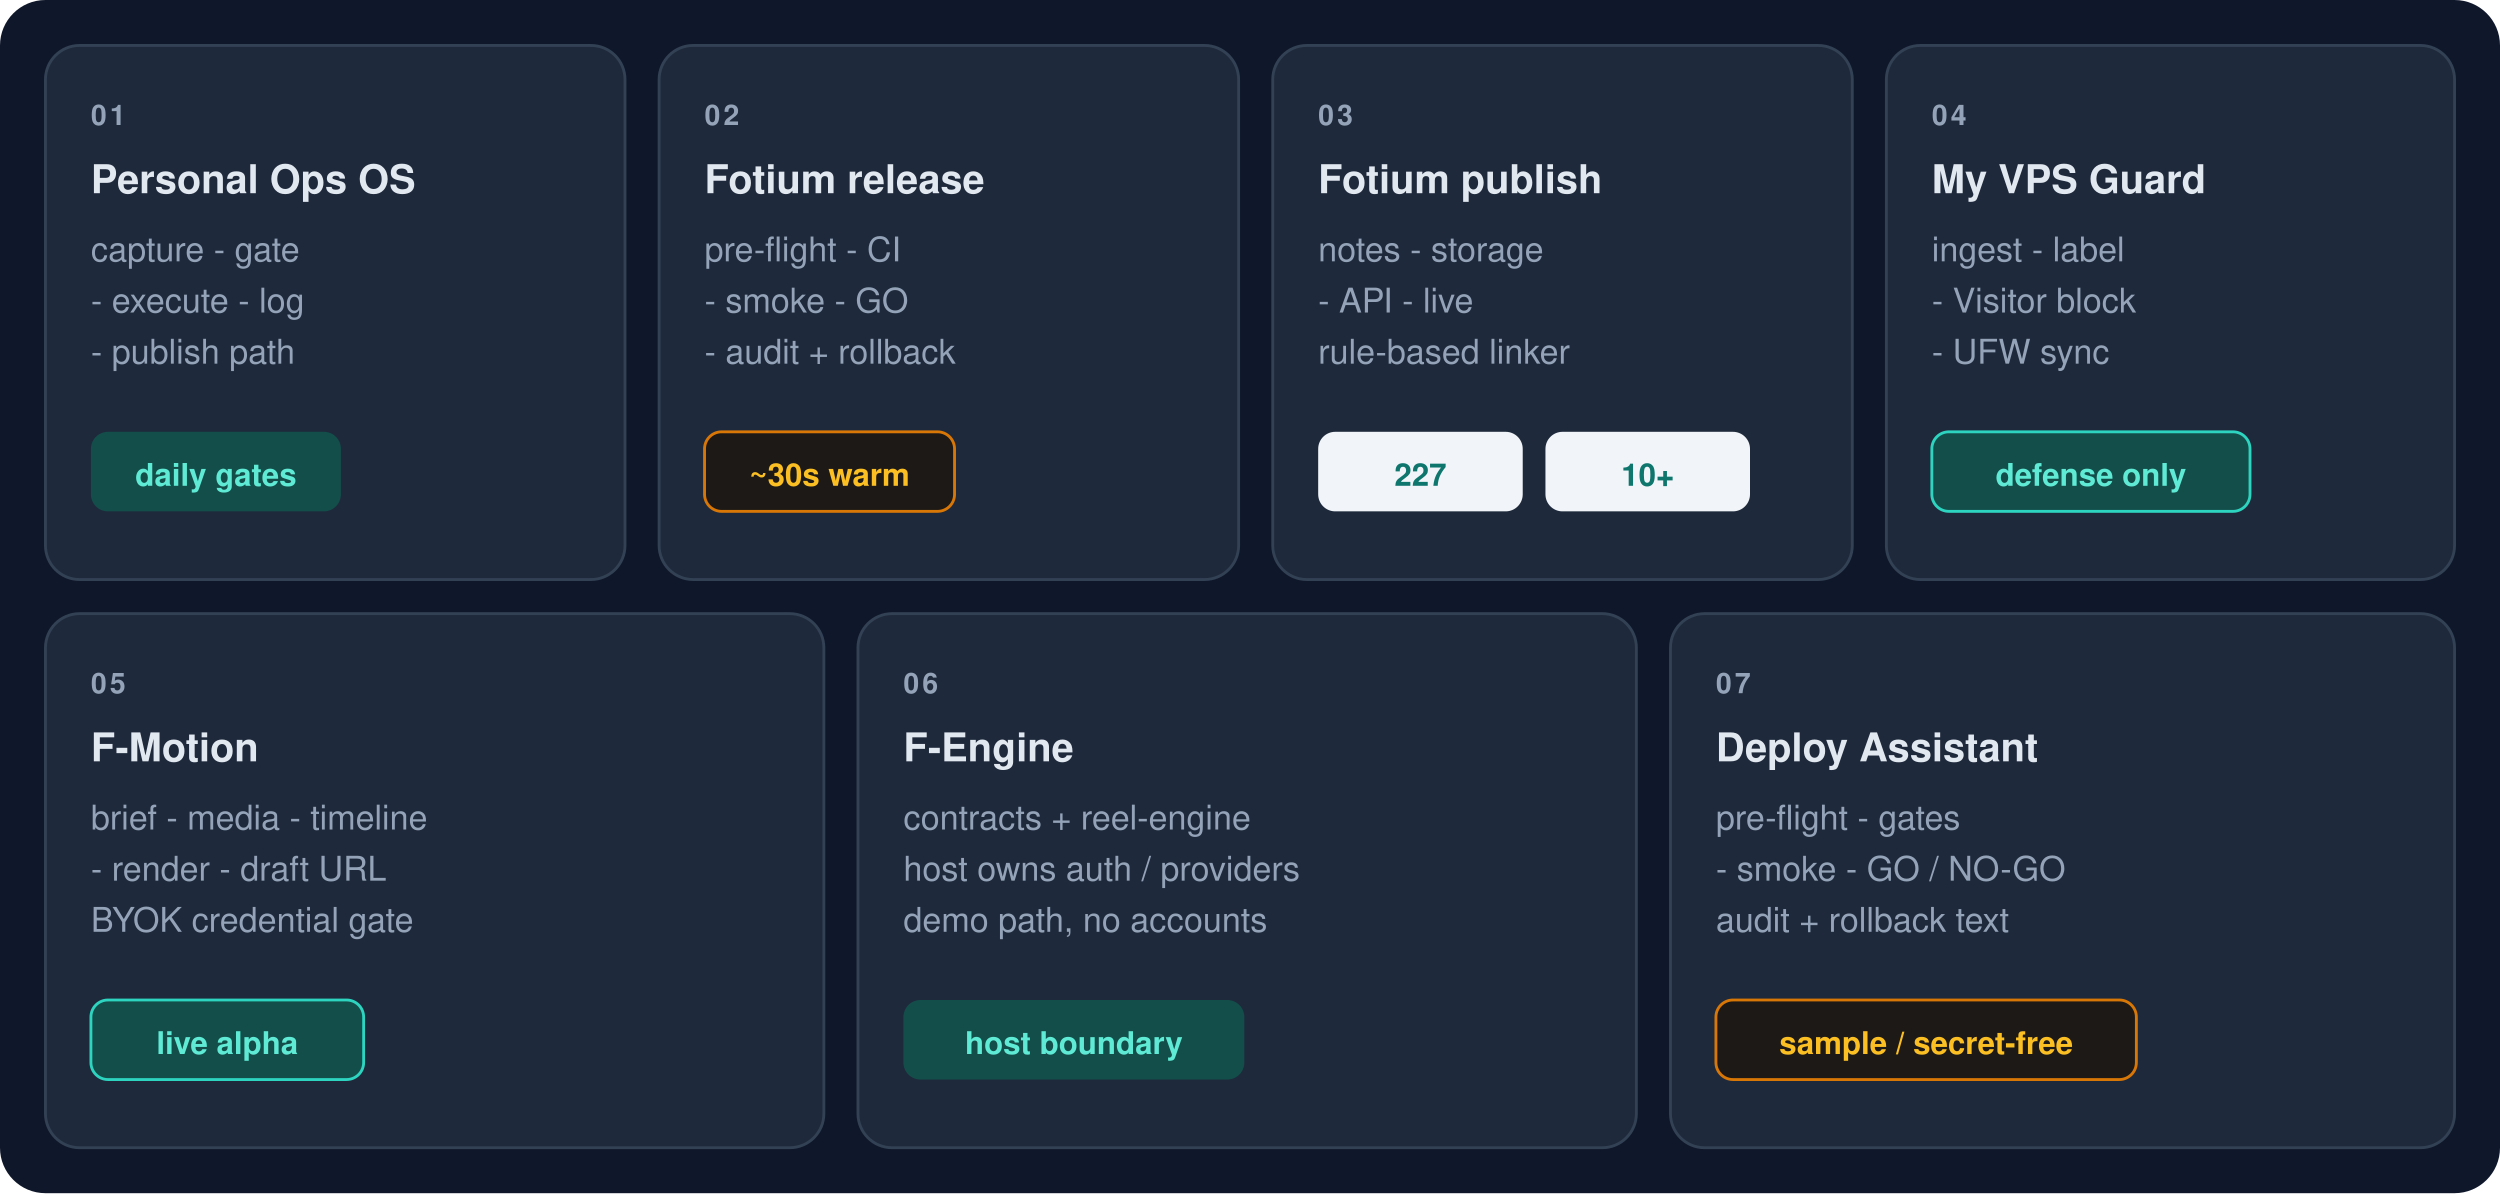
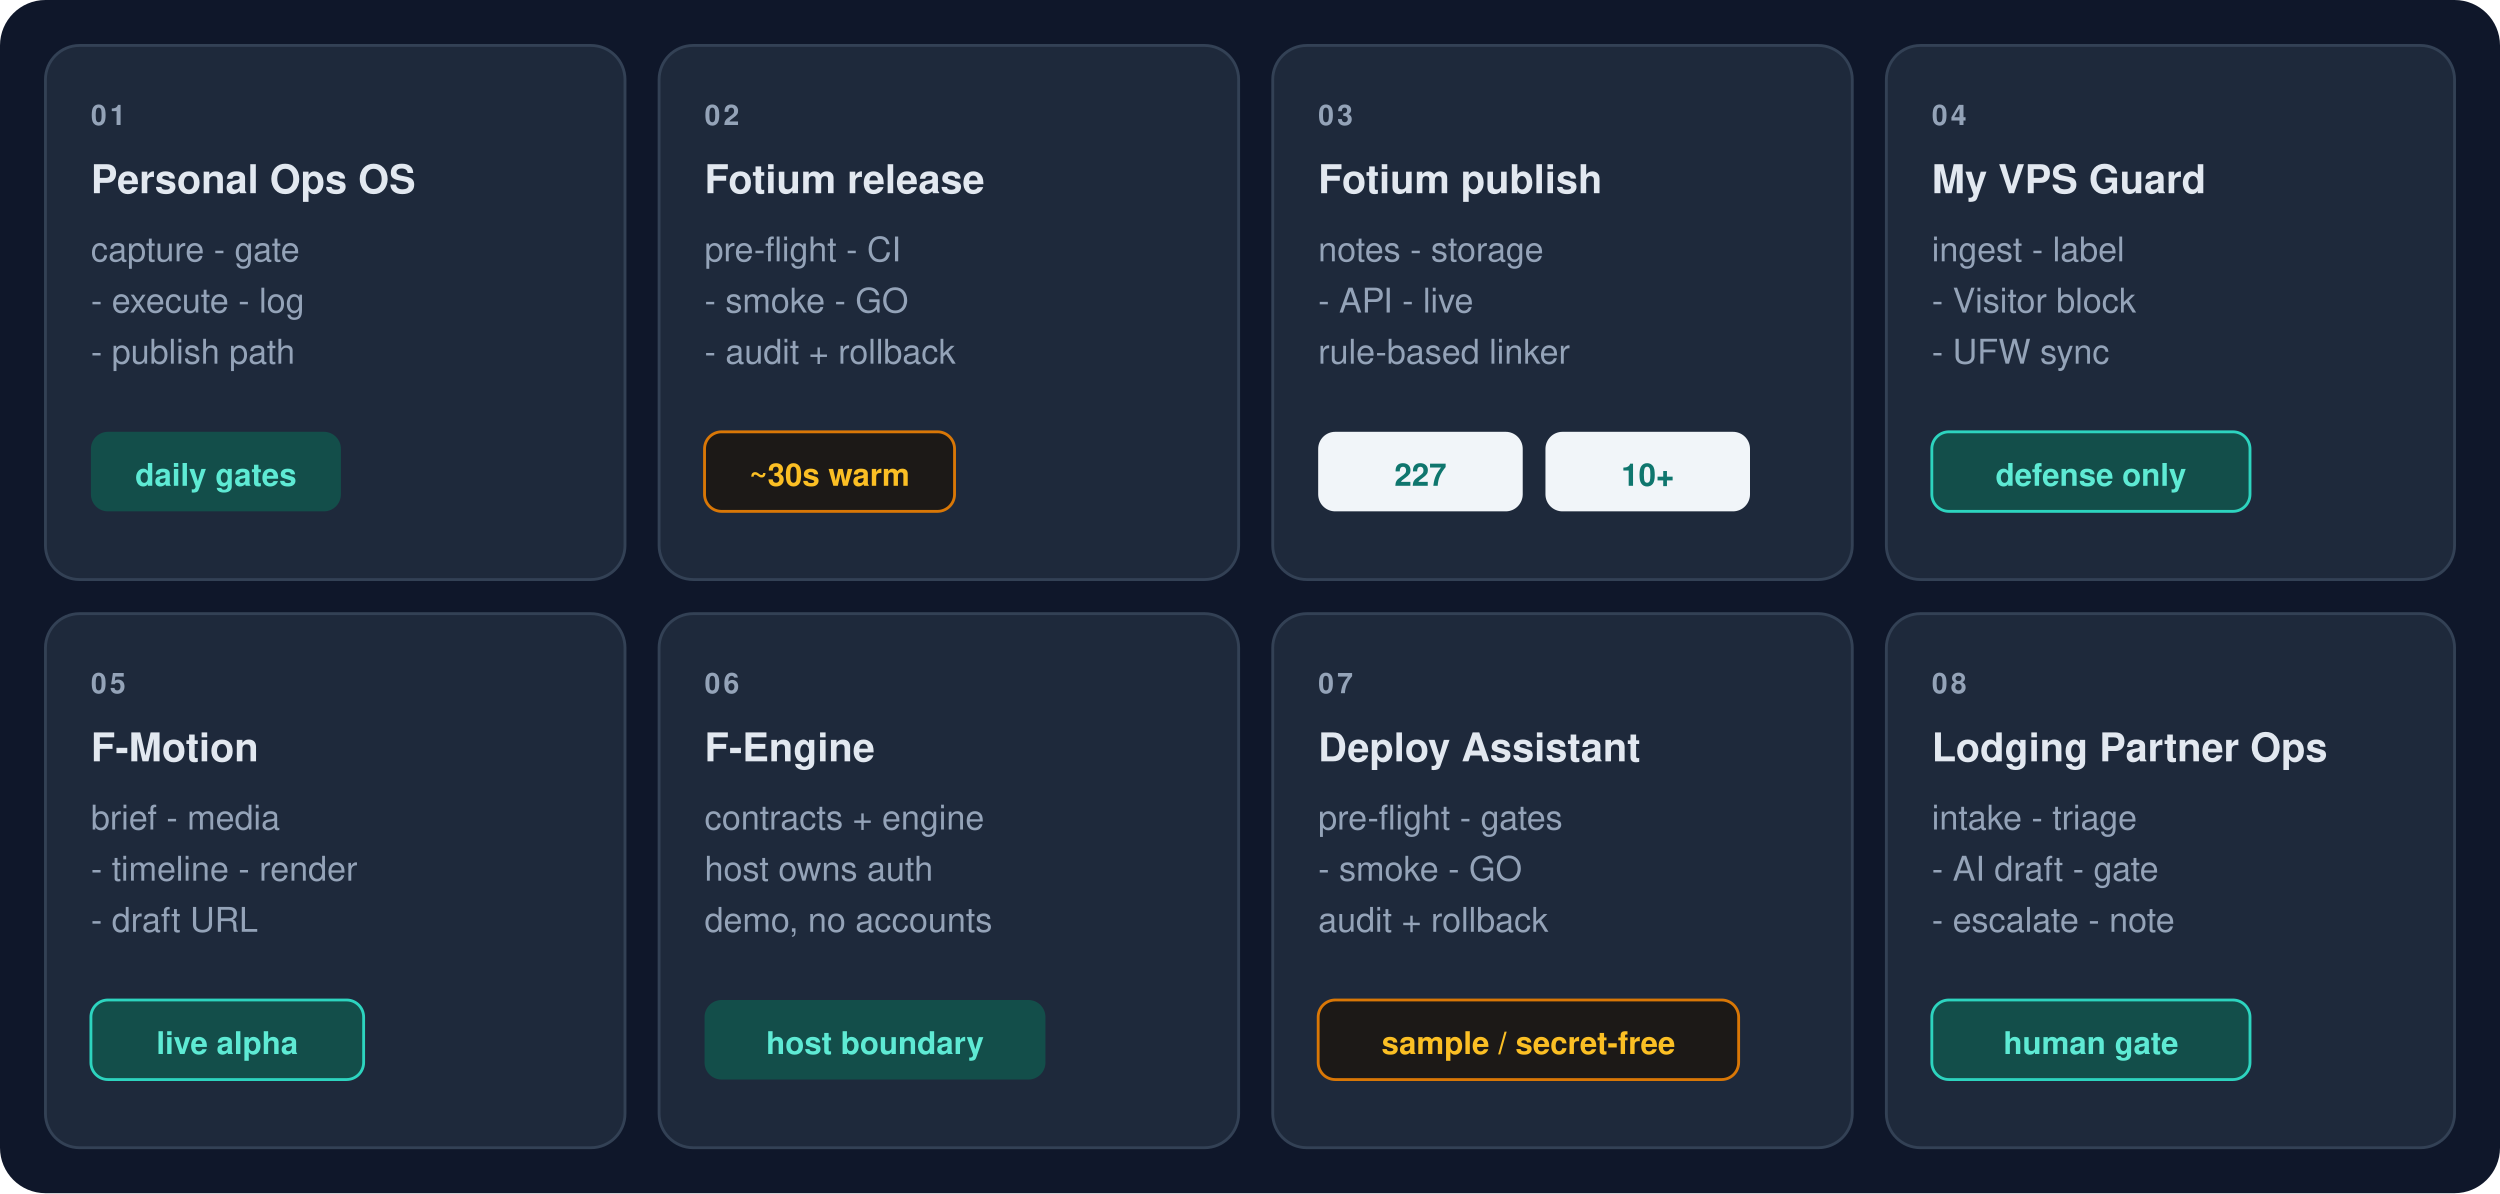
<svg xmlns="http://www.w3.org/2000/svg" viewBox="0 0 880 420" role="img" aria-labelledby="title desc">
  <rect width="880" height="420" rx="16" fill="#0F172A" />
  <g font-family="ui-sans-serif, system-ui, Segoe UI, Helvetica, Arial, sans-serif">
    <rect x="16" y="16" width="204" height="188" rx="12" fill="#1E293B" stroke="#334155" />
    <text x="32" y="44" fill="#94A3B8" font-size="10" font-weight="700" letter-spacing="1.1">01</text>
    <text x="32" y="68" fill="#E2E8F0" font-size="14" font-weight="700">Personal Ops OS</text>
    <text x="32" y="92" fill="#94A3B8" font-size="12">capture - gate</text>
    <text x="32" y="110" fill="#94A3B8" font-size="12">- execute - log</text>
    <text x="32" y="128" fill="#94A3B8" font-size="12">- publish path</text>
    <rect x="32" y="152" width="88" height="28" rx="6" fill="#134E4A" />
    <text x="76" y="171" text-anchor="middle" fill="#5EEAD4" font-size="11" font-weight="600">daily gates</text>
    <rect x="232" y="16" width="204" height="188" rx="12" fill="#1E293B" stroke="#334155" />
    <text x="248" y="44" fill="#94A3B8" font-size="10" font-weight="700" letter-spacing="1.1">02</text>
    <text x="248" y="68" fill="#E2E8F0" font-size="14" font-weight="700">Fotium release</text>
    <text x="248" y="92" fill="#94A3B8" font-size="12">pre-flight - CI</text>
    <text x="248" y="110" fill="#94A3B8" font-size="12">- smoke - GO</text>
    <text x="248" y="128" fill="#94A3B8" font-size="12">- audit + rollback</text>
    <rect x="248" y="152" width="88" height="28" rx="6" fill="#1C1917" stroke="#D97706" />
    <text x="292" y="171" text-anchor="middle" fill="#FBBF24" font-size="11" font-weight="600">~30s warm</text>
    <rect x="448" y="16" width="204" height="188" rx="12" fill="#1E293B" stroke="#334155" />
    <text x="464" y="44" fill="#94A3B8" font-size="10" font-weight="700" letter-spacing="1.1">03</text>
    <text x="464" y="68" fill="#E2E8F0" font-size="14" font-weight="700">Fotium publish</text>
    <text x="464" y="92" fill="#94A3B8" font-size="12">notes - storage</text>
    <text x="464" y="110" fill="#94A3B8" font-size="12">- API - live</text>
    <text x="464" y="128" fill="#94A3B8" font-size="12">rule-based linker</text>
    <rect x="464" y="152" width="72" height="28" rx="6" fill="#F1F5F9" />
    <text x="500" y="171" text-anchor="middle" fill="#0F766E" font-size="11" font-weight="700">227</text>
    <rect x="544" y="152" width="72" height="28" rx="6" fill="#F1F5F9" />
    <text x="580" y="171" text-anchor="middle" fill="#0F766E" font-size="11" font-weight="700">10+</text>
    <rect x="664" y="16" width="200" height="188" rx="12" fill="#1E293B" stroke="#334155" />
    <text x="680" y="44" fill="#94A3B8" font-size="10" font-weight="700" letter-spacing="1.1">04</text>
    <text x="680" y="68" fill="#E2E8F0" font-size="14" font-weight="700">My VPS Guard</text>
    <text x="680" y="92" fill="#94A3B8" font-size="12">ingest - label</text>
    <text x="680" y="110" fill="#94A3B8" font-size="12">- Visitor block</text>
    <text x="680" y="128" fill="#94A3B8" font-size="12">- UFW sync</text>
    <rect x="680" y="152" width="112" height="28" rx="6" fill="#134E4A" stroke="#2DD4BF" />
    <text x="736" y="171" text-anchor="middle" fill="#5EEAD4" font-size="11" font-weight="600">defense only</text>
-     <rect x="16" y="216" width="274" height="188" rx="12" fill="#1E293B" stroke="#334155" />
+     <rect x="16" y="216" width="204" height="188" rx="12" fill="#1E293B" stroke="#334155" />
    <text x="32" y="244" fill="#94A3B8" font-size="10" font-weight="700" letter-spacing="1.1">05</text>
    <text x="32" y="268" fill="#E2E8F0" font-size="14" font-weight="700">F-Motion</text>
-     <text x="32" y="292" fill="#94A3B8" font-size="12">brief - media - timeline</text>
-     <text x="32" y="310" fill="#94A3B8" font-size="12">- render - draft URL</text>
-     <text x="32" y="328" fill="#94A3B8" font-size="12">BYOK credential gate</text>
+     <text x="32" y="292" fill="#94A3B8" font-size="12">brief - media</text>
+     <text x="32" y="310" fill="#94A3B8" font-size="12">- timeline - render</text>
+     <text x="32" y="328" fill="#94A3B8" font-size="12">- draft URL</text>
    <rect x="32" y="352" width="96" height="28" rx="6" fill="#134E4A" stroke="#2DD4BF" />
    <text x="80" y="371" text-anchor="middle" fill="#5EEAD4" font-size="11" font-weight="600">live alpha</text>
-     <rect x="302" y="216" width="274" height="188" rx="12" fill="#1E293B" stroke="#334155" />
-     <text x="318" y="244" fill="#94A3B8" font-size="10" font-weight="700" letter-spacing="1.1">06</text>
-     <text x="318" y="268" fill="#E2E8F0" font-size="14" font-weight="700">F-Engine</text>
-     <text x="318" y="292" fill="#94A3B8" font-size="12">contracts + reel-engine</text>
-     <text x="318" y="310" fill="#94A3B8" font-size="12">host owns auth / providers</text>
-     <text x="318" y="328" fill="#94A3B8" font-size="12">demo path, no accounts</text>
-     <rect x="318" y="352" width="120" height="28" rx="6" fill="#134E4A" />
-     <text x="378" y="371" text-anchor="middle" fill="#5EEAD4" font-size="11" font-weight="600">host boundary</text>
-     <rect x="588" y="216" width="276" height="188" rx="12" fill="#1E293B" stroke="#334155" />
-     <text x="604" y="244" fill="#94A3B8" font-size="10" font-weight="700" letter-spacing="1.1">07</text>
-     <text x="604" y="268" fill="#E2E8F0" font-size="14" font-weight="700">Deploy Assistant</text>
-     <text x="604" y="292" fill="#94A3B8" font-size="12">pre-flight - gates</text>
-     <text x="604" y="310" fill="#94A3B8" font-size="12">- smoke - GO / NO-GO</text>
-     <text x="604" y="328" fill="#94A3B8" font-size="12">audit + rollback text</text>
-     <rect x="604" y="352" width="148" height="28" rx="6" fill="#1C1917" stroke="#D97706" />
-     <text x="678" y="371" text-anchor="middle" fill="#FBBF24" font-size="11" font-weight="600">sample / secret-free</text>
+     <rect x="232" y="216" width="204" height="188" rx="12" fill="#1E293B" stroke="#334155" />
+     <text x="248" y="244" fill="#94A3B8" font-size="10" font-weight="700" letter-spacing="1.1">06</text>
+     <text x="248" y="268" fill="#E2E8F0" font-size="14" font-weight="700">F-Engine</text>
+     <text x="248" y="292" fill="#94A3B8" font-size="12">contracts + engine</text>
+     <text x="248" y="310" fill="#94A3B8" font-size="12">host owns auth</text>
+     <text x="248" y="328" fill="#94A3B8" font-size="12">demo, no accounts</text>
+     <rect x="248" y="352" width="120" height="28" rx="6" fill="#134E4A" />
+     <text x="308" y="371" text-anchor="middle" fill="#5EEAD4" font-size="11" font-weight="600">host boundary</text>
+     <rect x="448" y="216" width="204" height="188" rx="12" fill="#1E293B" stroke="#334155" />
+     <text x="464" y="244" fill="#94A3B8" font-size="10" font-weight="700" letter-spacing="1.1">07</text>
+     <text x="464" y="268" fill="#E2E8F0" font-size="14" font-weight="700">Deploy Assistant</text>
+     <text x="464" y="292" fill="#94A3B8" font-size="12">pre-flight - gates</text>
+     <text x="464" y="310" fill="#94A3B8" font-size="12">- smoke - GO</text>
+     <text x="464" y="328" fill="#94A3B8" font-size="12">audit + rollback</text>
+     <rect x="464" y="352" width="148" height="28" rx="6" fill="#1C1917" stroke="#D97706" />
+     <text x="538" y="371" text-anchor="middle" fill="#FBBF24" font-size="11" font-weight="600">sample / secret-free</text>
+     <rect x="664" y="216" width="200" height="188" rx="12" fill="#1E293B" stroke="#334155" />
+     <text x="680" y="244" fill="#94A3B8" font-size="10" font-weight="700" letter-spacing="1.1">08</text>
+     <text x="680" y="268" fill="#E2E8F0" font-size="14" font-weight="700">Lodging Partner Ops</text>
+     <text x="680" y="292" fill="#94A3B8" font-size="12">intake - triage</text>
+     <text x="680" y="310" fill="#94A3B8" font-size="12">- AI draft - gate</text>
+     <text x="680" y="328" fill="#94A3B8" font-size="12">- escalate - note</text>
+     <rect x="680" y="352" width="112" height="28" rx="6" fill="#134E4A" stroke="#2DD4BF" />
+     <text x="736" y="371" text-anchor="middle" fill="#5EEAD4" font-size="11" font-weight="600">human gate</text>
  </g>
</svg>
